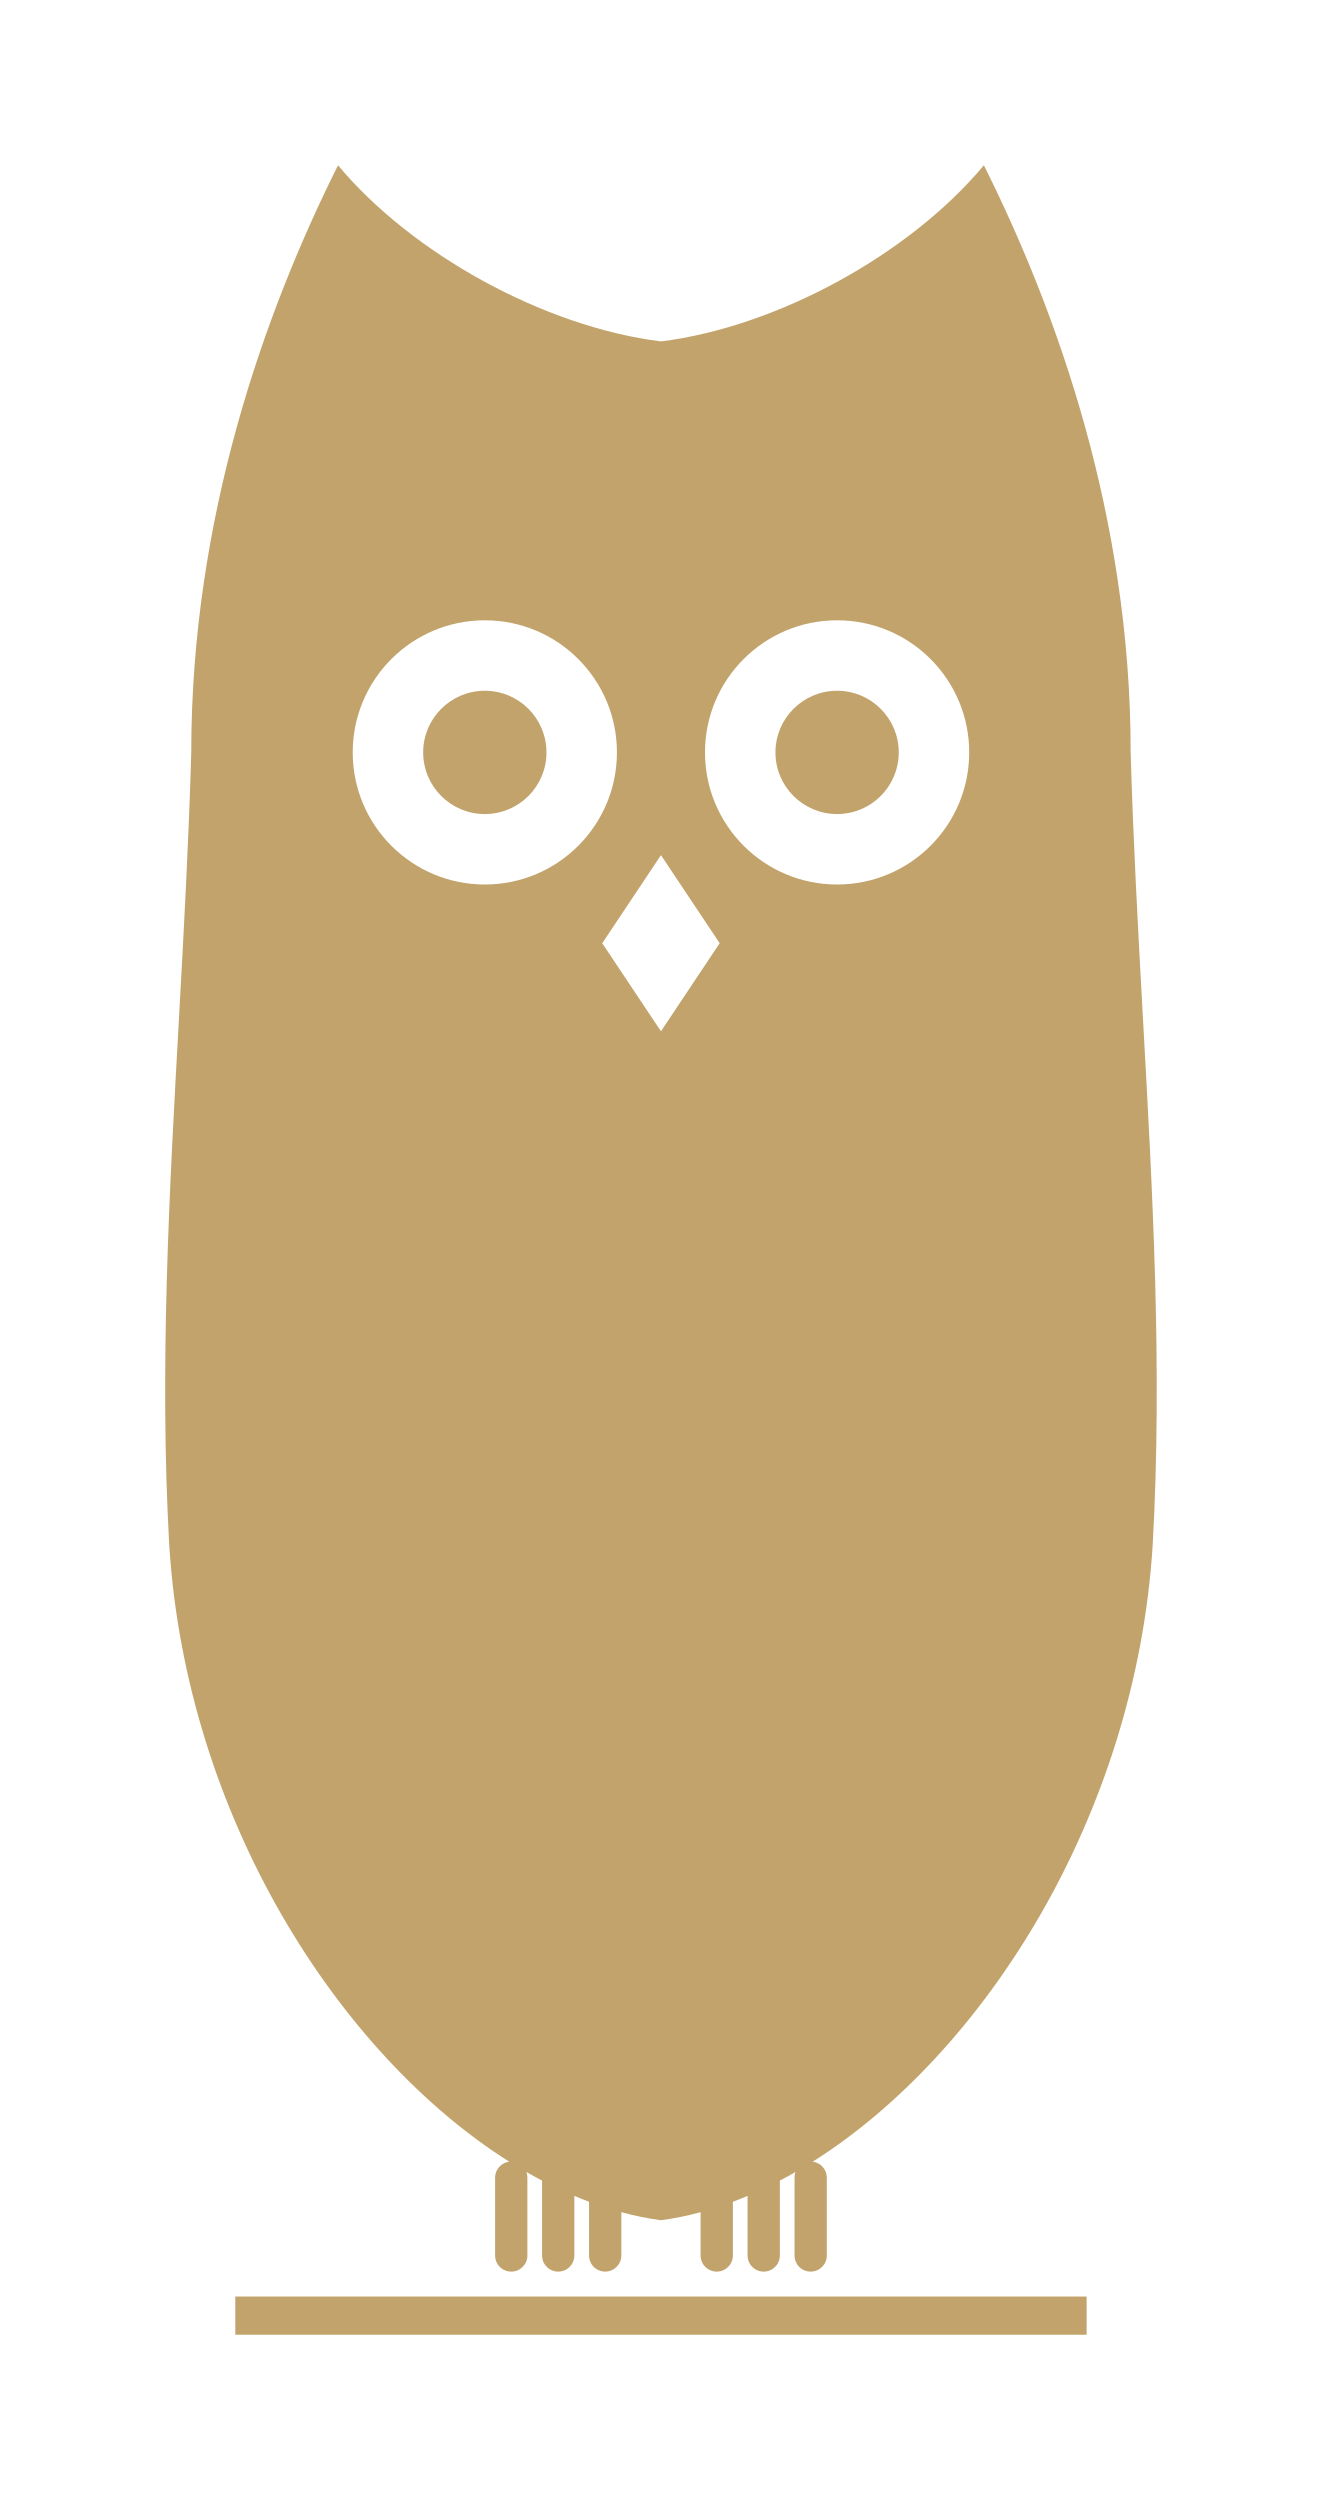
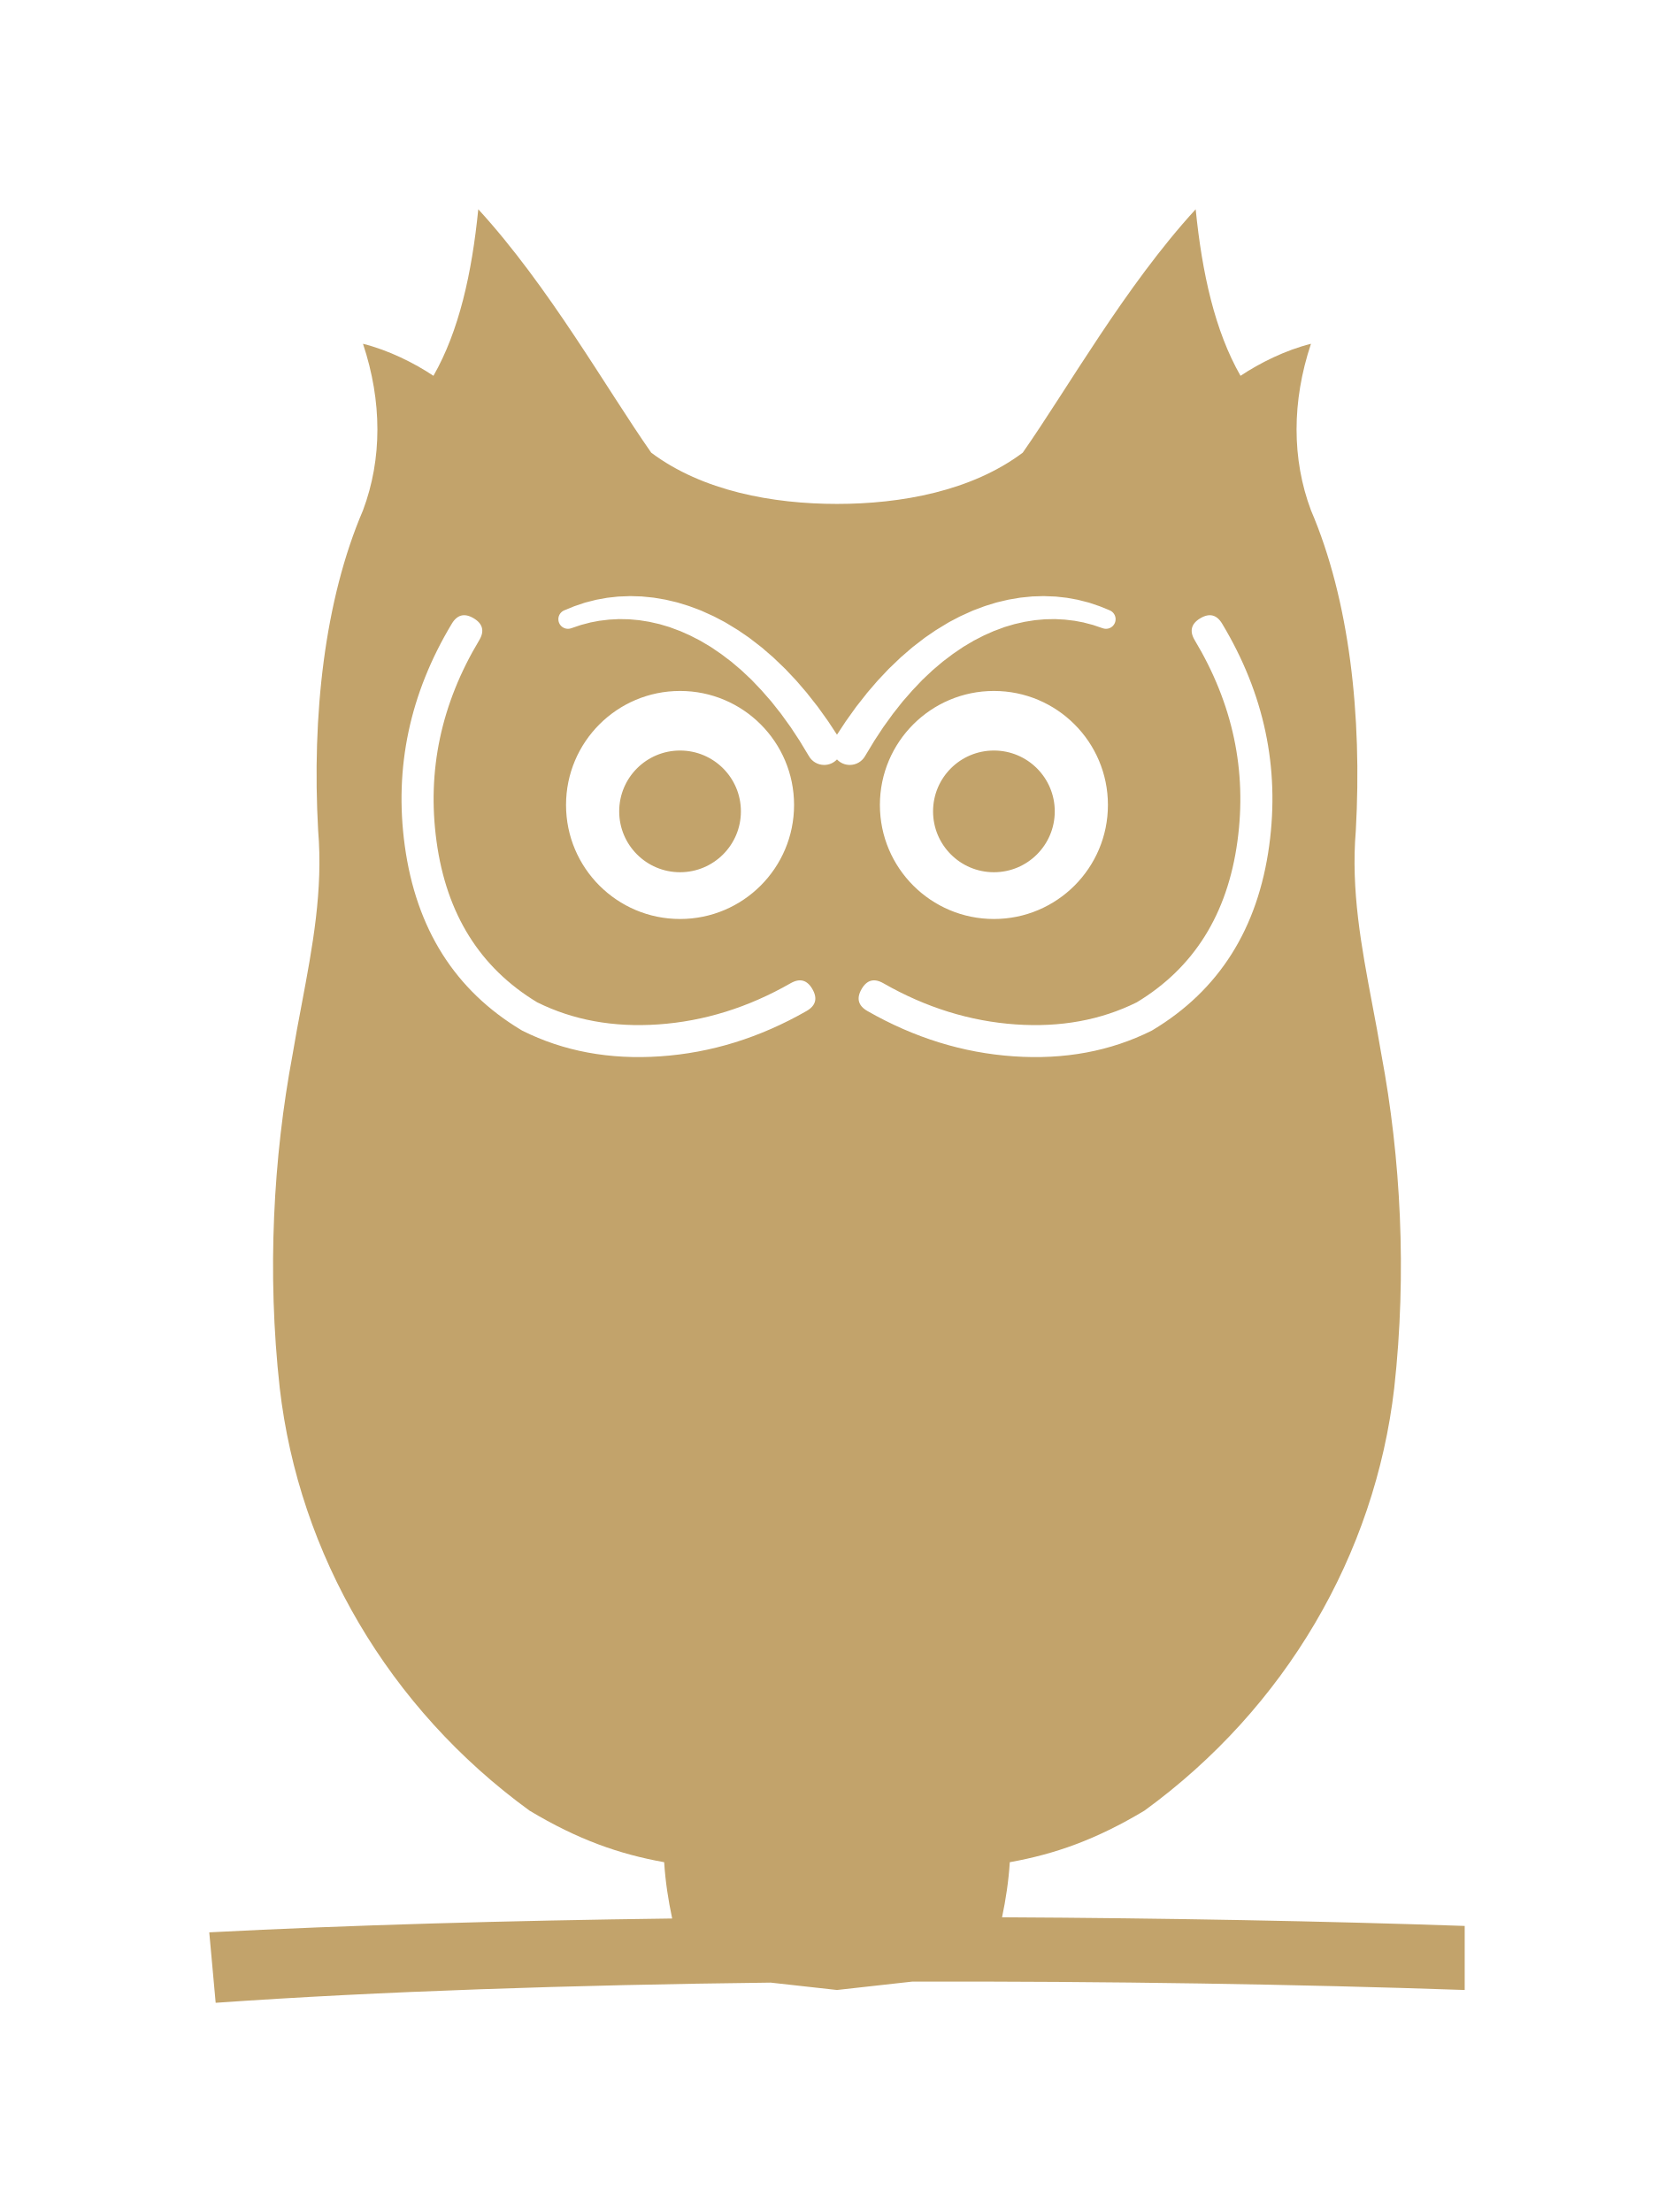
- <svg xmlns="http://www.w3.org/2000/svg" viewBox="-10.03 -11.26 90.07 170.32">
-   <path fill="#C2A36B" d="M35 12C43 11 52 6 57 0C62 10 67 24 67 40C67.17 46 67.5 52 67.83 58C68.5 70 69.17 82 68.5 94C67.34 112.54 56.93 128.7 45.34 136.01C45.88 136.08 46.3 136.54 46.3 137.1V142.4C46.3 143.01 45.81 143.5 45.2 143.5C44.59 143.5 44.1 143.01 44.1 142.4V137.1C44.1 136.96 44.12 136.83 44.17 136.71C43.81 136.92 43.46 137.11 43.1 137.3V142.4C43.1 143.01 42.61 143.5 42 143.5C41.39 143.5 40.9 143.01 40.9 142.4V138.34C40.57 138.48 40.23 138.62 39.9 138.74V142.4C39.9 143.01 39.41 143.5 38.8 143.5C38.19 143.5 37.7 143.01 37.7 142.4V139.45C36.8 139.7 35.89 139.88 35 140C34.11 139.88 33.2 139.7 32.3 139.45V142.4C32.3 143.01 31.81 143.5 31.2 143.5C30.59 143.5 30.1 143.01 30.1 142.4V138.74C29.77 138.62 29.43 138.48 29.1 138.34V142.4C29.1 143.01 28.61 143.5 28 143.5C27.39 143.5 26.9 143.01 26.9 142.4V137.3C26.54 137.11 26.19 136.92 25.83 136.71C25.88 136.83 25.9 136.96 25.9 137.1V142.4C25.9 143.01 25.41 143.5 24.8 143.5C24.19 143.5 23.7 143.01 23.7 142.4V137.1C23.7 136.54 24.12 136.08 24.66 136.01C13.07 128.7 2.66 112.54 1.5 94C0.83 82 1.5 70 2.17 58C2.5 52 2.83 46 3 40C3 24 8 10 13 0C18 6 27 11 35 12ZM32 40C32 35.03 27.97 31 23 31C18.03 31 14 35.03 14 40C14 44.97 18.03 49 23 49C27.97 49 32 44.97 32 40ZM56 40C56 35.03 51.97 31 47 31C42.03 31 38 35.03 38 40C38 44.97 42.03 49 47 49C51.97 49 56 44.97 56 40ZM6 145.2H64V147.8H6ZM27.2 40C27.2 42.32 25.32 44.2 23 44.2C20.68 44.2 18.8 42.32 18.8 40C18.8 37.68 20.68 35.8 23 35.8C25.32 35.8 27.2 37.68 27.2 40ZM51.2 40C51.2 42.32 49.32 44.2 47 44.2C44.68 44.2 42.8 42.32 42.8 40C42.8 37.68 44.68 35.8 47 35.8C49.32 35.8 51.2 37.68 51.2 40ZM35 47 31 53 35 59 39 53Z" />
+ <svg xmlns="http://www.w3.org/2000/svg" viewBox="-30.67 -32.67 261.33 345.33">
+   <path fill="#C2A36B" d="M100 46C110 46 121 44 129 38C136 28 145 12 156 0C157 10 159 19 163 26C166 24 170 22 174 21C171 30 171 39 174 47C180 61 182 79 181 97C180.22 106.35 181.87 115.09 183.58 124.17C184.07 126.74 184.56 129.35 185 132C188 148 189 166 187 184C184 210 170 234 148 250C140.43 254.54 134 256.79 126.98 258.05C126.79 261.01 126.36 263.84 125.77 266.65C151.4 266.78 176.25 267.25 198 268V278C172.27 277.11 142.22 276.62 111.76 276.69L100 278L89.65 276.85C58.84 277.21 28.6 278.2 3 280L2 269C23.77 267.87 48.63 267.17 74.27 266.84C73.66 263.97 73.21 261.07 73.02 258.05C66 256.79 59.57 254.54 52 250C30 234 16 210 13 184C11 166 12 148 15 132C15.44 129.35 15.93 126.74 16.42 124.17C18.13 115.09 19.78 106.35 19 97C18 79 20 61 26 47C29 39 29 30 26 21C30 22 34 24 37 26C41 19 43 10 44 0C55 12 64 28 71 38C79 44 90 46 100 46ZM142.3 93C142.3 83.17 134.33 75.2 124.5 75.2C114.67 75.2 106.7 83.17 106.7 93C106.7 102.83 114.67 110.8 124.5 110.8C134.33 110.8 142.3 102.83 142.3 93ZM93.3 93C93.3 83.17 85.33 75.2 75.5 75.2C65.67 75.2 57.7 83.17 57.7 93C57.7 102.83 65.67 110.8 75.5 110.8C85.33 110.8 93.3 102.83 93.3 93ZM155.86 67.29Q164.77 82.15 162.52 98.66Q160.2 115.72 146.8 123.81Q138.39 127.98 127.92 127.26Q117.19 126.52 107.24 120.83Q105.07 119.59 103.83 121.76Q102.59 123.93 104.76 125.17Q115.71 131.43 127.58 132.24Q139.46 133.06 149.12 128.24Q149.2 128.19 149.29 128.14Q164.82 118.82 167.48 99.34Q169.97 81.08 160.14 64.71Q158.86 62.57 156.71 63.86Q155.64 64.5 155.43 65.36Q155.21 66.21 155.86 67.29ZM44.14 67.29Q44.79 66.21 44.57 65.36Q44.36 64.5 43.29 63.86Q41.14 62.57 39.86 64.71Q30.03 81.08 32.52 99.34Q35.18 118.82 50.71 128.14Q50.8 128.19 50.88 128.24Q60.54 133.06 72.42 132.24Q84.29 131.43 95.24 125.17Q97.41 123.93 96.17 121.76Q94.93 119.59 92.76 120.83Q82.81 126.52 72.08 127.26Q61.61 127.98 53.2 123.81Q39.8 115.72 37.48 98.66Q35.23 82.15 44.14 67.29ZM100 85.89C100.5 86.42 101.21 86.75 102 86.75C103.03 86.75 103.92 86.19 104.39 85.36L105.8 83.03C105.8 83.02 105.81 83.01 105.81 83.01L107.25 80.82L107.26 80.81L108.74 78.76L108.74 78.76L110.25 76.85L111.79 75.09L113.34 73.46L114.91 71.98L116.5 70.63L118.1 69.42L118.1 69.42L119.7 68.33L119.7 68.33L121.3 67.38L121.31 67.37L122.91 66.55C122.92 66.54 122.92 66.54 122.93 66.54L124.52 65.83C124.53 65.83 124.53 65.83 124.54 65.83L126.12 65.24C126.13 65.24 126.14 65.24 126.14 65.23L127.73 64.76Q127.73 64.76 127.74 64.76L129.32 64.4L129.33 64.4L130.9 64.15L130.91 64.15L132.47 64.01L134.03 63.98L135.56 64.06L137.07 64.24L137.08 64.24L138.56 64.52L138.57 64.53L140.02 64.91C140.03 64.91 140.03 64.91 140.04 64.92L141.46 65.4C141.63 65.46 141.81 65.5 142 65.5C142.83 65.5 143.5 64.83 143.5 64C143.5 63.35 143.09 62.8 142.52 62.59L141.13 62.02C141.06 61.99 140.99 61.96 140.91 61.94L139.49 61.46C139.42 61.43 139.34 61.41 139.26 61.39L137.81 61.02C137.73 60.99 137.65 60.98 137.57 60.96L136.08 60.69C136 60.67 135.92 60.66 135.84 60.65L135.84 60.65L134.31 60.48C134.27 60.48 134.23 60.47 134.19 60.47C134.15 60.46 134.11 60.46 134.07 60.46L132.51 60.4C132.47 60.39 132.43 60.39 132.4 60.39L132.38 60.39C132.34 60.39 132.31 60.39 132.27 60.39L132.27 60.39L130.68 60.44L130.68 60.44C130.64 60.44 130.61 60.44 130.57 60.44C130.53 60.44 130.48 60.45 130.44 60.45L128.84 60.61C128.75 60.61 128.67 60.62 128.58 60.64L126.98 60.91C126.89 60.92 126.8 60.93 126.71 60.96L125.1 61.34C125.01 61.36 124.92 61.38 124.83 61.41L123.21 61.91C123.12 61.93 123.03 61.96 122.95 62L121.32 62.61C121.23 62.64 121.14 62.68 121.06 62.72L119.43 63.46C119.34 63.49 119.25 63.53 119.17 63.58L117.53 64.44C117.45 64.48 117.37 64.53 117.29 64.58L115.65 65.58C115.57 65.62 115.49 65.67 115.42 65.72L113.77 66.85C113.7 66.9 113.63 66.95 113.57 67L113.57 67L111.91 68.28C111.88 68.3 111.85 68.33 111.82 68.35C111.79 68.38 111.76 68.4 111.73 68.43L111.72 68.43L110.08 69.85C110.05 69.87 110.02 69.9 109.99 69.92C109.96 69.95 109.93 69.98 109.9 70.01L108.27 71.57C108.24 71.59 108.22 71.62 108.19 71.65C108.16 71.67 108.13 71.7 108.11 71.73L108.1 71.73L106.49 73.44C106.46 73.47 106.44 73.49 106.41 73.52C106.39 73.55 106.36 73.58 106.34 73.61L106.33 73.61L104.74 75.46C104.72 75.49 104.69 75.51 104.67 75.54C104.65 75.57 104.62 75.61 104.6 75.64L103.03 77.63C102.98 77.69 102.94 77.76 102.89 77.82L101.36 79.96C101.31 80.02 101.27 80.09 101.23 80.16L100 82.03L98.77 80.16C98.73 80.09 98.69 80.02 98.64 79.96L97.11 77.82C97.06 77.76 97.02 77.69 96.97 77.63L95.4 75.64C95.38 75.61 95.35 75.57 95.33 75.54C95.31 75.51 95.28 75.49 95.26 75.46L93.67 73.61L93.66 73.61C93.64 73.58 93.61 73.55 93.59 73.52C93.56 73.49 93.54 73.47 93.51 73.44L91.9 71.73L91.89 71.73C91.87 71.7 91.84 71.67 91.81 71.65C91.78 71.62 91.76 71.59 91.73 71.57L90.1 70.01C90.07 69.98 90.04 69.95 90.01 69.92C89.98 69.9 89.95 69.87 89.92 69.85L88.28 68.43L88.27 68.43C88.24 68.4 88.21 68.38 88.18 68.35C88.15 68.33 88.12 68.3 88.09 68.28L86.43 67L86.43 67C86.37 66.95 86.3 66.9 86.23 66.85L84.58 65.72C84.51 65.67 84.43 65.62 84.35 65.58L82.71 64.58C82.63 64.53 82.55 64.48 82.47 64.44L80.83 63.58C80.75 63.53 80.66 63.49 80.57 63.46L78.94 62.72C78.86 62.68 78.77 62.64 78.68 62.61L77.05 62C76.97 61.96 76.88 61.93 76.79 61.91L75.17 61.41C75.08 61.38 74.99 61.36 74.9 61.34L73.29 60.96C73.2 60.93 73.11 60.92 73.02 60.91L71.42 60.64C71.33 60.62 71.25 60.61 71.16 60.61L69.56 60.45C69.52 60.45 69.47 60.44 69.43 60.44C69.39 60.44 69.36 60.44 69.32 60.44L69.32 60.44L67.73 60.39L67.73 60.39C67.69 60.39 67.66 60.39 67.62 60.39L67.6 60.39C67.57 60.39 67.53 60.39 67.49 60.4L65.93 60.46C65.89 60.46 65.85 60.46 65.81 60.47C65.77 60.47 65.73 60.48 65.69 60.48L64.16 60.65L64.16 60.65C64.08 60.66 64 60.67 63.92 60.69L62.43 60.96C62.35 60.98 62.27 60.99 62.19 61.02L60.74 61.39C60.66 61.41 60.58 61.43 60.51 61.46L59.09 61.94C59.01 61.96 58.94 61.99 58.87 62.02L57.48 62.59C56.91 62.8 56.5 63.35 56.5 64C56.5 64.83 57.17 65.5 58 65.5C58.19 65.5 58.37 65.46 58.54 65.4L59.96 64.92C59.97 64.91 59.97 64.91 59.98 64.91L61.43 64.53C61.43 64.53 61.44 64.53 61.44 64.52L62.92 64.24L62.93 64.24L64.44 64.06L65.97 63.98L67.53 64.01L69.09 64.15L69.1 64.15L70.67 64.4L70.68 64.4L72.26 64.76Q72.27 64.76 72.27 64.76L73.86 65.23C73.86 65.24 73.87 65.24 73.88 65.24L75.46 65.83C75.47 65.83 75.47 65.83 75.48 65.83L77.07 66.54C77.08 66.54 77.08 66.54 77.09 66.55L78.69 67.37L78.7 67.38L80.3 68.33L80.3 68.33L81.9 69.42L81.9 69.42L83.5 70.63L85.09 71.98L86.66 73.46L88.21 75.09L89.75 76.85L91.26 78.76L91.26 78.76L92.74 80.81L92.75 80.82L94.19 83.01C94.19 83.01 94.2 83.02 94.2 83.03L95.61 85.36C96.08 86.19 96.97 86.75 98 86.75C98.79 86.75 99.5 86.42 100 85.89ZM85 94C85 99.25 80.75 103.5 75.5 103.5C70.25 103.5 66 99.25 66 94C66 88.75 70.25 84.5 75.5 84.5C80.75 84.5 85 88.75 85 94ZM134 94C134 99.25 129.75 103.5 124.5 103.5C119.25 103.5 115 99.25 115 94C115 88.75 119.25 84.5 124.5 84.5C129.75 84.5 134 88.75 134 94Z" />
</svg>
